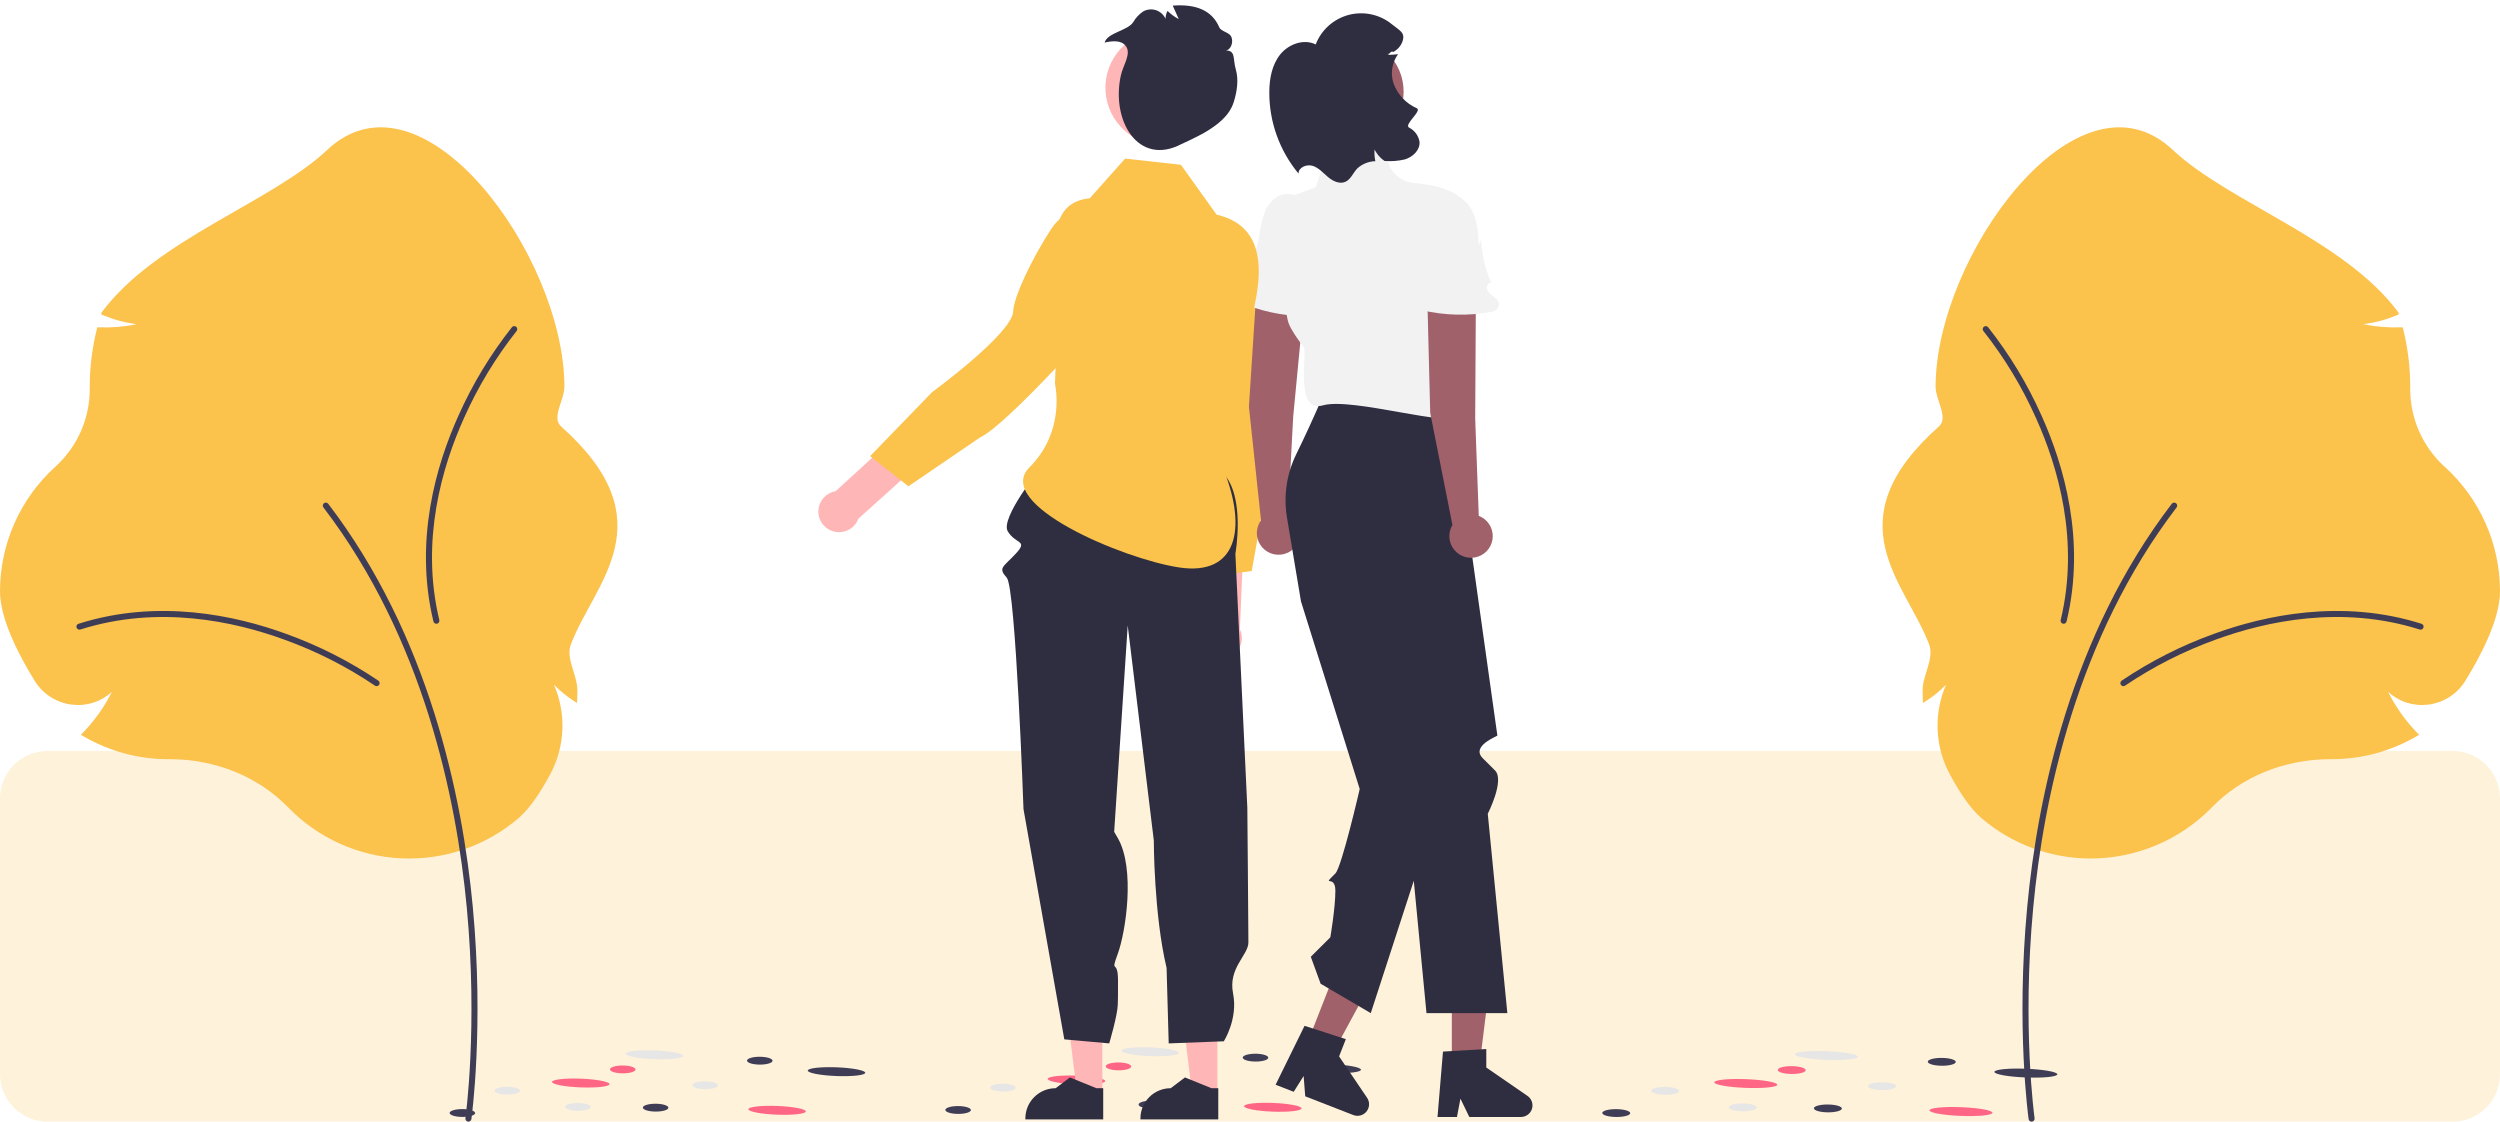
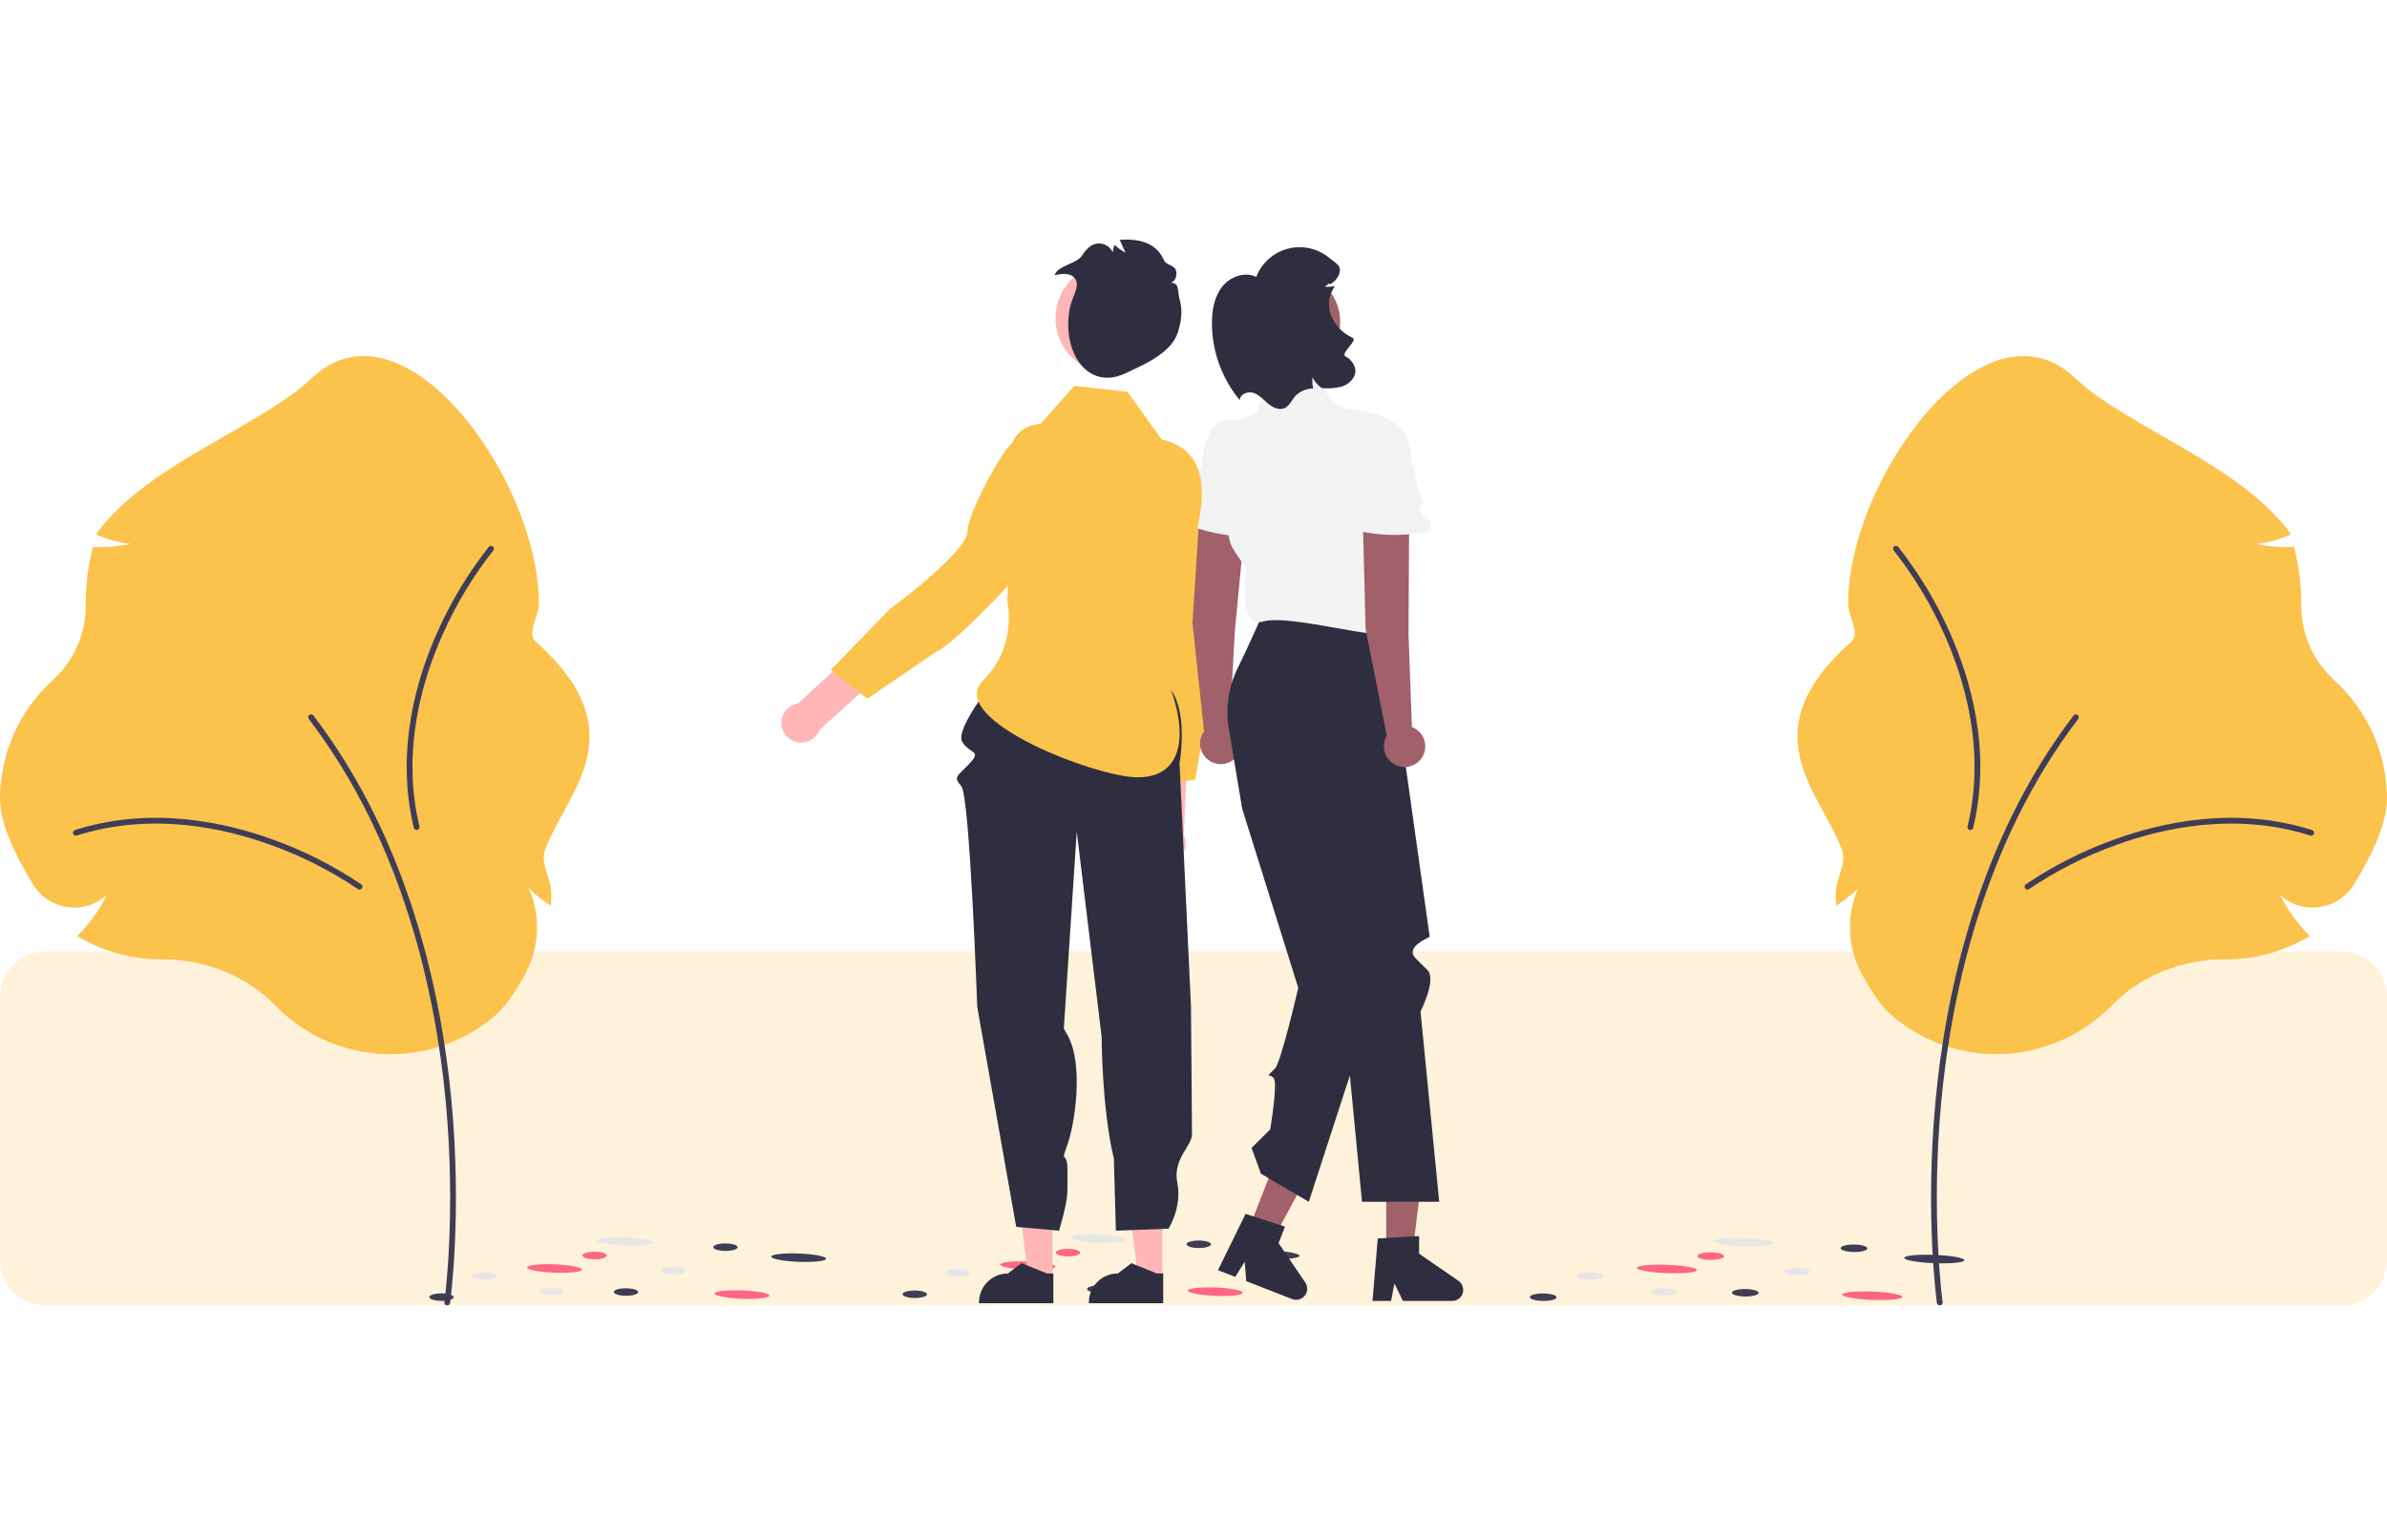
- <svg xmlns="http://www.w3.org/2000/svg" width="263" height="118" viewBox="0 0 263 118" fill="none">
+ <svg xmlns="http://www.w3.org/2000/svg" width="310" height="200" viewBox="0 0 263 118" fill="none">
  <rect y="79" width="263" height="39" rx="5" fill="#FBC24C" fill-opacity="0.21" />
  <path d="M132.361 36.568L127.558 37.651C127 40.807 127.102 53.625 127.102 53.625L126.689 65.89C126.47 66.202 126.338 66.566 126.305 66.946C126.273 67.326 126.341 67.707 126.503 68.052C126.665 68.397 126.916 68.693 127.229 68.911C127.542 69.129 127.908 69.26 128.288 69.292C128.669 69.324 129.051 69.256 129.397 69.094C129.742 68.932 130.039 68.681 130.257 68.369C130.475 68.056 130.606 67.691 130.638 67.311C130.67 66.932 130.601 66.55 130.438 66.206L131.062 51.079L132.361 36.568Z" fill="#FFB6B6" />
  <path d="M126.81 24.231C127.557 24.072 128.329 24.078 129.073 24.25C129.817 24.423 130.513 24.756 131.113 25.228C131.713 25.699 132.201 26.296 132.543 26.977C132.885 27.658 133.072 28.406 133.092 29.167L133.171 32.268C133.171 32.268 134.387 48.071 133.269 51.157L131.683 60.069L126.59 60.718L126.339 51.342C126.339 51.342 127.844 40.991 126.211 39.312C125.211 38.283 123.615 34.024 122.814 30.369C122.672 29.704 122.662 29.018 122.786 28.35C122.91 27.681 123.165 27.044 123.536 26.473C123.907 25.903 124.387 25.412 124.949 25.027C125.511 24.642 126.143 24.372 126.81 24.231V24.231Z" fill="#FBC24C" />
  <path d="M124.022 110.759C124.031 110.506 122.686 110.248 121.016 110.183C119.346 110.118 117.985 110.271 117.975 110.524C117.965 110.778 119.31 111.036 120.98 111.101C122.65 111.166 124.012 111.013 124.022 110.759Z" fill="#E6E6E6" />
  <path d="M143.173 112.539C143.183 112.285 141.838 112.027 140.168 111.962C138.498 111.897 137.136 112.05 137.126 112.303C137.117 112.557 138.462 112.815 140.132 112.88C141.802 112.945 143.163 112.792 143.173 112.539Z" fill="#3F3D56" />
  <path d="M116.27 113.733C116.279 113.48 114.934 113.221 113.264 113.156C111.594 113.092 110.233 113.244 110.223 113.498C110.213 113.751 111.558 114.009 113.228 114.074C114.898 114.139 116.26 113.987 116.27 113.733Z" fill="#FF6584" />
  <path d="M136.924 116.604C136.934 116.351 135.588 116.093 133.918 116.028C132.249 115.963 130.887 116.116 130.877 116.369C130.867 116.623 132.213 116.881 133.883 116.946C135.552 117.011 136.914 116.858 136.924 116.604Z" fill="#FF6584" />
  <path d="M106.856 114.424C106.857 114.196 106.256 114.008 105.514 114.004C104.771 114.001 104.169 114.183 104.168 114.411C104.167 114.639 104.767 114.827 105.51 114.83C106.252 114.834 106.855 114.652 106.856 114.424Z" fill="#E6E6E6" />
  <path d="M114.287 116.134C114.288 115.906 113.687 115.718 112.944 115.715C112.202 115.711 111.599 115.893 111.598 116.121C111.597 116.349 112.198 116.537 112.94 116.541C113.683 116.544 114.285 116.362 114.287 116.134Z" fill="#E6E6E6" />
  <path d="M102.138 116.777C102.139 116.549 101.538 116.361 100.795 116.357C100.053 116.354 99.45 116.536 99.449 116.764C99.448 116.992 100.049 117.18 100.791 117.183C101.534 117.187 102.136 117.005 102.138 116.777Z" fill="#3F3D56" />
  <path d="M127.678 113.854C127.679 113.626 127.078 113.438 126.336 113.435C125.594 113.431 124.991 113.613 124.99 113.841C124.989 114.069 125.59 114.257 126.332 114.261C127.074 114.264 127.677 114.082 127.678 113.854Z" fill="#E6E6E6" />
  <path d="M119.005 112.191C119.007 111.963 118.406 111.775 117.663 111.772C116.921 111.768 116.318 111.95 116.317 112.178C116.316 112.406 116.917 112.594 117.659 112.598C118.402 112.601 119.004 112.419 119.005 112.191Z" fill="#FF6584" />
  <path d="M133.423 111.271C133.424 111.043 132.823 110.855 132.081 110.851C131.338 110.848 130.736 111.03 130.734 111.258C130.733 111.486 131.334 111.674 132.077 111.677C132.819 111.681 133.422 111.499 133.423 111.271Z" fill="#3F3D56" />
  <path d="M122.466 116.213C122.467 115.985 121.866 115.797 121.124 115.793C120.381 115.79 119.779 115.972 119.778 116.2C119.776 116.428 120.377 116.616 121.12 116.619C121.862 116.623 122.465 116.441 122.466 116.213Z" fill="#3F3D56" />
  <path d="M131.387 42.781L132.431 26.638C132.477 25.954 132.791 25.316 133.305 24.861C133.819 24.406 134.491 24.171 135.178 24.206V24.206C135.532 24.225 135.88 24.315 136.199 24.471C136.518 24.628 136.801 24.848 137.032 25.117C137.263 25.387 137.436 25.701 137.542 26.039C137.647 26.378 137.683 26.734 137.645 27.087L136.045 43.822L135.502 54.032C135.924 54.237 136.273 54.566 136.5 54.975C136.728 55.384 136.824 55.853 136.775 56.318C136.726 56.784 136.535 57.223 136.227 57.576C135.919 57.929 135.51 58.179 135.055 58.292C134.6 58.405 134.121 58.376 133.683 58.208C133.246 58.039 132.87 57.741 132.609 57.353C132.347 56.965 132.211 56.506 132.22 56.038C132.229 55.57 132.382 55.116 132.658 54.738L131.387 42.781Z" fill="#A0616A" />
  <path d="M131.145 30.244C131.031 30.12 130.961 29.962 130.945 29.794C130.93 29.626 130.97 29.457 131.06 29.315C131.168 29.137 131.217 28.929 131.201 28.722C131.197 28.682 131.191 28.642 131.182 28.603C131.123 28.367 131.122 28.121 131.178 27.886C131.235 27.65 131.348 27.431 131.507 27.248C132.041 26.654 132.322 25.734 132.458 24.911C132.555 24.002 132.761 23.108 133.072 22.248C133.594 21.038 134.774 19.985 136.311 20.564C136.961 20.821 137.503 21.293 137.845 21.902C138.576 23.164 138.531 24.657 138.473 26.085L138.773 25.531C138.683 27.09 138.91 28.65 139.439 30.119C139.095 30.04 138.833 30.496 138.933 30.834C139.078 31.157 139.305 31.437 139.592 31.646C139.916 31.951 140.217 32.397 139.886 32.834C139.804 32.936 139.702 33.02 139.586 33.081C139.47 33.142 139.342 33.179 139.212 33.188C136.743 33.419 134.253 33.137 131.898 32.361C131.375 32.189 130.816 31.955 130.558 31.47C130.3 30.984 130.595 30.217 131.145 30.244Z" fill="#F2F2F2" />
  <path d="M152.732 112.576H155.585L156.942 101.599H152.732V112.576Z" fill="#A0616A" />
  <path d="M151.801 110.627L156.358 110.355V112.303L160.691 115.289C160.905 115.436 161.067 115.648 161.151 115.893C161.236 116.138 161.24 116.404 161.163 116.652C161.085 116.9 160.931 117.116 160.721 117.27C160.512 117.424 160.258 117.507 159.998 117.507H154.572L153.637 115.58L153.272 117.507H151.226L151.801 110.627Z" fill="#2F2E41" />
  <path d="M137.395 110.069L140.052 111.105L145.322 101.375L141.401 99.846L137.395 110.069Z" fill="#A0616A" />
  <path d="M137.239 107.916L141.583 109.318L140.872 111.133L143.818 115.487C143.964 115.702 144.037 115.958 144.026 116.217C144.016 116.476 143.922 116.725 143.76 116.928C143.597 117.131 143.374 117.276 143.123 117.343C142.872 117.41 142.605 117.396 142.363 117.301L137.31 115.331L137.142 113.196L136.098 114.858L134.193 114.115L137.239 107.916Z" fill="#2F2E41" />
  <path d="M139.189 41.608H152.498C152.498 41.608 157.51 77.317 157.524 77.382C157.539 77.447 154.696 78.479 155.988 79.768L157.28 81.057C158.314 82.088 156.513 85.612 156.513 85.612L158.573 106.583H150.066L145.908 63.267L151.533 84.033L144.205 106.583L138.93 103.489L137.896 100.652L139.95 98.604C139.95 98.604 140.481 95.524 140.481 93.705C140.481 91.886 138.93 93.433 140.481 91.886C141.152 91.217 143.041 83.004 143.041 83.004L136.863 63.267L135.391 54.456C135.012 52.185 135.352 49.852 136.365 47.783C137.183 46.109 138.215 43.916 139.189 41.608Z" fill="#2F2E41" />
  <path d="M138.413 19.692L139.298 17.045C139.495 16.456 139.863 15.94 140.357 15.561C140.85 15.182 141.445 14.96 142.067 14.921L142.853 14.873C143.552 14.829 144.245 15.022 144.822 15.419C145.398 15.816 145.823 16.395 146.03 17.063V17.063C146.211 17.654 146.565 18.177 147.046 18.567C147.527 18.956 148.114 19.192 148.731 19.247C151.028 19.442 154.437 20.135 154.437 22.529C154.437 26.138 150.561 35.678 151.336 36.452C152.111 37.225 153.921 40.413 152.887 41.351C152.617 41.595 152.835 42.77 152.921 43.612C153.077 45.137 142.29 41.766 139.189 42.64C136.087 43.514 137.638 36.968 137.121 36.452C136.636 35.862 136.203 35.23 135.829 34.565C135.645 34.259 135.516 33.923 135.447 33.574L134.557 29.079C134.542 29.004 134.53 28.931 134.521 28.855C134.404 27.893 133.715 21.42 136.346 20.466C139.189 19.435 138.413 19.692 138.413 19.692Z" fill="#F2F2F2" />
  <path d="M150.458 43.432L150.051 27.26C150.035 26.575 150.291 25.912 150.762 25.413C151.233 24.914 151.881 24.619 152.568 24.593C152.923 24.58 153.277 24.639 153.609 24.766C153.94 24.894 154.243 25.087 154.497 25.335C154.751 25.583 154.952 25.88 155.087 26.208C155.223 26.536 155.29 26.887 155.284 27.242L155.191 44.053L155.566 54.27C156.004 54.437 156.381 54.733 156.644 55.12C156.908 55.508 157.045 55.966 157.038 56.434C157.031 56.902 156.88 57.356 156.605 57.735C156.331 58.114 155.946 58.4 155.502 58.553C155.059 58.706 154.58 58.72 154.129 58.592C153.678 58.463 153.277 58.2 152.981 57.837C152.686 57.473 152.509 57.028 152.476 56.561C152.443 56.095 152.555 55.629 152.796 55.228L150.458 43.432Z" fill="#A0616A" />
  <path d="M148.644 30.593C148.519 30.479 148.435 30.328 148.405 30.162C148.375 29.996 148.4 29.825 148.476 29.675C148.568 29.488 148.598 29.277 148.563 29.072C148.556 29.032 148.546 28.993 148.534 28.955C148.454 28.726 148.431 28.481 148.466 28.241C148.501 28.001 148.594 27.773 148.737 27.577C149.215 26.937 149.412 25.996 149.474 25.164C149.489 24.25 149.614 23.341 149.847 22.457C150.258 21.205 151.338 20.051 152.922 20.491C153.592 20.689 154.174 21.111 154.569 21.686C155.411 22.878 155.499 24.369 155.57 25.797L155.819 25.218C155.869 26.779 156.235 28.313 156.894 29.729C156.544 29.68 156.324 30.158 156.454 30.486C156.627 30.795 156.879 31.053 157.183 31.235C157.533 31.51 157.872 31.928 157.583 32.392C157.51 32.502 157.416 32.595 157.306 32.666C157.196 32.737 157.072 32.784 156.942 32.805C154.504 33.255 151.999 33.197 149.584 32.635C149.048 32.51 148.47 32.327 148.17 31.866C147.869 31.406 148.094 30.615 148.644 30.593Z" fill="#F2F2F2" />
  <path d="M141.975 15.31C145.115 15.31 147.661 12.77 147.661 9.638C147.661 6.505 145.115 3.965 141.975 3.965C138.835 3.965 136.289 6.505 136.289 9.638C136.289 12.77 138.835 15.31 141.975 15.31Z" fill="#A0616A" />
  <path d="M136.602 18.257C136.605 17.592 137.479 17.245 138.113 17.453C138.744 17.662 139.199 18.198 139.707 18.625C140.216 19.054 140.921 19.396 141.529 19.129C142.106 18.874 142.34 18.193 142.772 17.736C143.294 17.25 143.976 16.974 144.689 16.957C144.674 16.893 144.66 16.828 144.651 16.763C144.593 16.422 144.579 16.074 144.608 15.729C144.754 16.024 144.945 16.295 145.174 16.532C145.319 16.682 145.479 16.817 145.652 16.933C146.367 16.989 147.086 16.935 147.785 16.773C148.62 16.528 149.401 15.791 149.336 14.923C149.284 14.603 149.156 14.3 148.963 14.039C148.771 13.778 148.519 13.567 148.228 13.422C147.667 13.098 149.634 11.662 149.048 11.388C148.485 11.14 147.977 10.781 147.557 10.332C147.136 9.884 146.811 9.355 146.601 8.777C146.43 8.265 146.384 7.719 146.465 7.185C146.547 6.651 146.755 6.144 147.072 5.706C147.589 5.64 145.541 5.885 146.031 5.707C145.973 5.365 145.949 5.939 145.979 5.595C146.124 5.891 146.326 5.239 146.554 5.476C146.993 5.254 147.335 4.88 147.518 4.424C147.893 3.427 147.257 3.232 146.431 2.555C145.804 2.043 145.065 1.686 144.273 1.515C143.482 1.343 142.661 1.362 141.878 1.569C141.095 1.776 140.373 2.166 139.77 2.706C139.168 3.246 138.702 3.921 138.412 4.675C137.161 4.051 135.551 4.64 134.676 5.731C133.804 6.824 133.54 8.283 133.53 9.68C133.514 12.81 134.602 15.845 136.602 18.257V18.257Z" fill="#2F2E41" />
  <path d="M115.965 114.991L113.301 114.99L112.034 104.742L115.965 104.742L115.965 114.991Z" fill="#FFB6B6" />
  <path d="M116.058 117.762L107.868 117.762V117.659C107.868 116.815 108.204 116.006 108.802 115.41C109.4 114.814 110.211 114.479 111.056 114.479H111.056L112.552 113.346L115.343 114.479H116.058L116.058 117.762Z" fill="#2F2E41" />
  <path d="M128.069 114.991L125.406 114.99L124.139 104.742L128.07 104.742L128.069 114.991Z" fill="#FFB6B6" />
  <path d="M128.163 117.762L119.973 117.762V117.659C119.973 116.815 120.309 116.006 120.907 115.41C121.504 114.814 122.315 114.479 123.161 114.479H123.161L124.657 113.346L127.448 114.479H128.163L128.163 117.762Z" fill="#2F2E41" />
  <path d="M109.489 49.195C109.489 49.195 105.185 54.52 106.02 55.901C106.854 57.282 108.199 56.804 106.854 58.25C105.509 59.697 104.971 59.714 105.912 60.779C106.854 61.844 107.672 85.12 107.672 85.12L111.965 109.341L116.689 109.766C116.689 109.766 117.571 106.805 117.592 105.658C117.614 104.511 117.614 105.51 117.614 103.132C117.614 100.754 116.764 102.596 117.592 100.333C118.421 98.07 119.454 91.404 117.592 88.163C115.731 84.921 117.194 87.765 117.194 87.765L118.636 65.799L121.38 88.41C121.38 88.41 121.38 96.192 122.725 101.827L122.947 109.766L128.744 109.545C128.744 109.545 130.256 107.194 129.719 104.511C129.181 101.827 131.332 100.486 131.332 99.144C131.332 97.802 131.219 84.968 131.219 84.968L129.962 58.25C129.962 58.25 131.063 52.183 128.643 49.768C126.222 47.353 109.489 49.195 109.489 49.195Z" fill="#2F2E41" />
  <path d="M114.645 20.858L118.36 16.685L124.23 17.336L127.988 22.583C132.141 23.536 132.907 26.924 132.178 31.113C130.719 39.49 127.119 45.346 128.756 49.479C131.24 55.753 130.036 60.581 124.089 59.702C118.143 58.822 104.441 53.013 108.303 49.16C112.166 45.307 110.984 40.385 110.984 40.385L111.424 28.557C110.73 24.801 110.837 21.251 114.645 20.858L114.645 20.858Z" fill="#FBC24C" />
  <path d="M112.861 35.184L108.723 32.522C106.074 34.335 96.972 43.383 96.972 43.383L87.905 51.676C87.529 51.739 87.175 51.9 86.881 52.142C86.586 52.385 86.361 52.701 86.228 53.058C86.094 53.415 86.058 53.8 86.121 54.176C86.185 54.552 86.347 54.904 86.59 55.198C86.834 55.491 87.15 55.716 87.508 55.848C87.866 55.981 88.253 56.017 88.63 55.953C89.006 55.889 89.359 55.727 89.653 55.484C89.947 55.241 90.171 54.925 90.304 54.567L101.567 44.421L112.861 35.184Z" fill="#FFB6B6" />
  <path d="M117.803 22.593C118.44 23.013 118.977 23.568 119.374 24.218C119.772 24.868 120.02 25.598 120.103 26.355C120.186 27.112 120.1 27.878 119.852 28.599C119.605 29.319 119.201 29.976 118.669 30.523L116.506 32.751C116.506 32.751 106.048 44.682 103.056 46.047L95.568 51.157L91.537 47.984L98.072 41.24C98.072 41.24 106.533 35.065 106.591 32.726C106.627 31.294 108.558 27.174 110.613 24.045C110.989 23.478 111.473 22.991 112.039 22.611C112.604 22.231 113.238 21.966 113.906 21.831C114.574 21.696 115.262 21.694 115.931 21.825C116.6 21.956 117.236 22.216 117.803 22.593V22.593Z" fill="#FBC24C" />
  <path d="M128.072 11.262C129.197 8.113 127.551 4.65 124.395 3.527C121.238 2.404 117.767 4.047 116.642 7.196C115.516 10.344 117.163 13.807 120.319 14.93C123.475 16.053 126.946 14.41 128.072 11.262Z" fill="#FFB6B6" />
  <path d="M119.215 2.329C119.47 1.885 119.821 1.505 120.243 1.216C120.446 1.097 120.672 1.023 120.905 0.998C121.139 0.973 121.375 0.997 121.598 1.069C121.822 1.141 122.028 1.259 122.202 1.415C122.377 1.572 122.517 1.764 122.612 1.978C122.615 1.687 122.688 1.401 122.824 1.144C123.17 1.492 123.57 1.784 124.007 2.007L123.37 0.59C125.784 0.408 127.488 1.07 128.253 2.848C128.472 3.358 129.297 3.35 129.538 3.881C129.779 4.412 129.499 5.262 128.937 5.31C130.018 5.291 129.686 6.2 130.003 7.294C130.321 8.388 130.142 9.619 129.786 10.748C129.325 12.212 128.03 13.171 126.766 13.92C125.94 14.41 124.294 15.153 124.285 15.158C119.74 17.538 116.842 12.683 117.924 7.891C118.168 6.809 119.055 5.635 118.42 4.824C117.925 4.192 116.988 4.309 116.204 4.476C116.509 3.425 118.624 3.242 119.215 2.329Z" fill="#2F2E41" />
  <path d="M195.449 111.169C195.459 110.915 193.984 110.652 192.155 110.581C190.325 110.51 188.834 110.658 188.824 110.911C188.815 111.165 190.289 111.428 192.119 111.499C193.948 111.57 195.439 111.422 195.449 111.169Z" fill="#E6E6E6" />
  <path d="M216.433 113.019C216.443 112.766 214.968 112.503 213.139 112.432C211.309 112.36 209.818 112.508 209.809 112.762C209.799 113.015 211.274 113.278 213.103 113.35C214.932 113.421 216.423 113.273 216.433 113.019Z" fill="#3F3D56" />
  <path d="M186.969 114.115C186.979 113.861 185.504 113.598 183.675 113.527C181.846 113.456 180.355 113.604 180.345 113.857C180.335 114.111 181.81 114.374 183.639 114.445C185.468 114.516 186.959 114.368 186.969 114.115Z" fill="#FF6584" />
  <path d="M209.603 117.063C209.613 116.809 208.138 116.546 206.309 116.475C204.479 116.404 202.988 116.551 202.979 116.805C202.969 117.058 204.443 117.322 206.273 117.393C208.102 117.464 209.593 117.316 209.603 117.063Z" fill="#FF6584" />
  <path d="M176.659 114.77C176.661 114.542 176.003 114.352 175.19 114.345C174.377 114.338 173.716 114.518 173.714 114.746C173.712 114.974 174.37 115.164 175.183 115.171C175.996 115.178 176.657 114.998 176.659 114.77Z" fill="#E6E6E6" />
  <path d="M184.805 116.509C184.807 116.281 184.15 116.09 183.337 116.084C182.524 116.077 181.863 116.256 181.861 116.484C181.859 116.713 182.517 116.903 183.33 116.91C184.143 116.916 184.804 116.737 184.805 116.509Z" fill="#E6E6E6" />
  <path d="M171.502 117.106C171.504 116.878 170.847 116.688 170.033 116.681C169.22 116.674 168.56 116.853 168.558 117.082C168.556 117.31 169.213 117.5 170.027 117.507C170.84 117.514 171.5 117.334 171.502 117.106Z" fill="#3F3D56" />
  <path d="M199.467 114.278C199.469 114.05 198.811 113.859 197.998 113.853C197.185 113.846 196.525 114.025 196.523 114.253C196.521 114.482 197.178 114.672 197.991 114.679C198.805 114.685 199.465 114.506 199.467 114.278Z" fill="#E6E6E6" />
  <path d="M189.961 112.582C189.963 112.354 189.306 112.164 188.492 112.157C187.679 112.15 187.019 112.33 187.017 112.558C187.015 112.786 187.672 112.976 188.486 112.983C189.299 112.99 189.959 112.811 189.961 112.582Z" fill="#FF6584" />
  <path d="M205.748 111.716C205.75 111.488 205.092 111.298 204.279 111.291C203.466 111.284 202.805 111.464 202.803 111.692C202.801 111.92 203.459 112.11 204.272 112.117C205.085 112.124 205.746 111.944 205.748 111.716Z" fill="#3F3D56" />
  <path d="M193.765 116.618C193.767 116.39 193.109 116.2 192.296 116.193C191.483 116.186 190.822 116.365 190.82 116.594C190.818 116.822 191.476 117.012 192.289 117.019C193.102 117.026 193.763 116.846 193.765 116.618Z" fill="#3F3D56" />
  <path d="M71.872 111.079C71.882 110.825 70.536 110.567 68.866 110.502C67.196 110.437 65.835 110.59 65.825 110.843C65.815 111.097 67.16 111.355 68.83 111.42C70.5 111.485 71.862 111.332 71.872 111.079Z" fill="#E6E6E6" />
  <path d="M91.023 112.858C91.033 112.604 89.688 112.346 88.018 112.281C86.348 112.216 84.986 112.369 84.977 112.623C84.967 112.876 86.312 113.134 87.982 113.199C89.652 113.264 91.013 113.111 91.023 112.858Z" fill="#3F3D56" />
  <path d="M64.12 114.052C64.129 113.799 62.784 113.54 61.114 113.476C59.444 113.411 58.083 113.563 58.073 113.817C58.063 114.07 59.408 114.329 61.078 114.393C62.748 114.458 64.11 114.306 64.12 114.052Z" fill="#FF6584" />
  <path d="M84.774 116.924C84.784 116.67 83.438 116.412 81.769 116.347C80.099 116.282 78.737 116.435 78.727 116.688C78.717 116.942 80.063 117.2 81.733 117.265C83.402 117.33 84.764 117.177 84.774 116.924Z" fill="#FF6584" />
  <path d="M54.706 114.743C54.707 114.515 54.106 114.327 53.364 114.324C52.621 114.32 52.019 114.502 52.017 114.73C52.016 114.958 52.617 115.146 53.36 115.15C54.102 115.153 54.705 114.971 54.706 114.743Z" fill="#E6E6E6" />
  <path d="M62.137 116.453C62.138 116.225 61.537 116.037 60.794 116.034C60.052 116.03 59.45 116.212 59.448 116.44C59.447 116.668 60.048 116.856 60.791 116.86C61.533 116.863 62.136 116.681 62.137 116.453Z" fill="#E6E6E6" />
  <path d="M49.988 117.096C49.989 116.868 49.388 116.68 48.645 116.676C47.903 116.673 47.3 116.855 47.299 117.083C47.298 117.311 47.899 117.499 48.642 117.502C49.384 117.506 49.986 117.324 49.988 117.096Z" fill="#3F3D56" />
  <path d="M75.528 114.173C75.529 113.945 74.928 113.758 74.186 113.754C73.444 113.75 72.841 113.932 72.84 114.161C72.839 114.389 73.44 114.576 74.182 114.58C74.924 114.584 75.527 114.402 75.528 114.173Z" fill="#E6E6E6" />
  <path d="M66.856 112.51C66.857 112.282 66.256 112.094 65.513 112.091C64.771 112.087 64.168 112.269 64.167 112.497C64.166 112.726 64.767 112.913 65.509 112.917C66.252 112.92 66.854 112.738 66.856 112.51Z" fill="#FF6584" />
  <path d="M81.273 111.59C81.274 111.362 80.673 111.174 79.931 111.171C79.188 111.167 78.586 111.349 78.585 111.577C78.583 111.805 79.184 111.993 79.927 111.997C80.669 112 81.272 111.818 81.273 111.59Z" fill="#3F3D56" />
  <path d="M70.316 116.532C70.317 116.304 69.716 116.116 68.974 116.113C68.231 116.109 67.629 116.291 67.628 116.519C67.627 116.747 68.227 116.935 68.97 116.939C69.712 116.942 70.315 116.76 70.316 116.532Z" fill="#3F3D56" />
  <path d="M219.971 90.318C215.749 90.318 211.667 88.814 208.459 86.077C207.388 85.163 206.248 83.574 205.069 81.355C204.317 79.925 203.896 78.346 203.836 76.733C203.777 75.119 204.081 73.513 204.726 72.032C204.104 72.663 203.417 73.226 202.675 73.711L202.3 73.96L202.278 73.511C202.264 73.219 202.257 72.928 202.257 72.647C202.257 70.986 203.515 69.302 202.935 67.767C200.488 61.299 192.728 54.871 203.975 44.861C205.015 43.935 203.625 42.083 203.625 40.682C203.625 26.952 218.58 6.355 228.591 15.782C234.434 21.284 246.609 25.192 252.293 32.846L252.369 33.072L252.147 33.162C251.011 33.638 249.815 33.956 248.592 34.105C249.896 34.37 251.226 34.482 252.556 34.437L252.762 34.429L252.812 34.629C253.307 36.609 253.557 38.642 253.556 40.682L253.556 40.903C253.551 42.453 253.874 43.986 254.503 45.403C255.132 46.82 256.054 48.089 257.208 49.127C259.03 50.785 260.486 52.803 261.484 55.053C262.481 57.303 262.997 59.736 263 62.196C263 65.107 261.017 68.928 259.353 71.621C258.932 72.307 258.36 72.889 257.681 73.323C257.001 73.757 256.233 74.031 255.432 74.127C254.673 74.222 253.903 74.15 253.175 73.916C252.448 73.681 251.781 73.29 251.221 72.77C252.009 74.349 253.035 75.799 254.264 77.067L254.491 77.3L254.209 77.464C251.501 79.04 248.421 79.869 245.286 79.868L245.102 79.868C240.343 79.868 235.824 81.707 232.707 84.915C231.051 86.616 229.072 87.97 226.885 88.898C224.698 89.826 222.347 90.309 219.971 90.318V90.318Z" fill="#FBC24C" />
  <path d="M213.724 118C213.647 118 213.573 117.972 213.516 117.922C213.458 117.872 213.42 117.803 213.409 117.727C213.396 117.632 212.07 108.094 213.261 95.417C214.36 83.71 217.891 66.848 228.469 52.999C228.494 52.966 228.526 52.938 228.562 52.917C228.598 52.895 228.638 52.882 228.68 52.876C228.721 52.87 228.764 52.873 228.804 52.883C228.845 52.894 228.883 52.913 228.916 52.938C228.949 52.963 228.977 52.995 228.998 53.031C229.02 53.067 229.033 53.107 229.039 53.149C229.044 53.19 229.042 53.233 229.031 53.273C229.02 53.313 229.001 53.351 228.976 53.384C218.489 67.114 214.987 83.852 213.895 95.477C212.711 108.08 214.026 117.543 214.04 117.637C214.046 117.683 214.043 117.728 214.03 117.772C214.017 117.816 213.995 117.856 213.965 117.891C213.935 117.925 213.898 117.953 213.856 117.971C213.815 117.99 213.77 118 213.724 118V118Z" fill="#3F3D56" />
  <path d="M223.382 72.183C223.315 72.183 223.25 72.162 223.195 72.123C223.141 72.083 223.1 72.027 223.079 71.964C223.058 71.9 223.058 71.831 223.079 71.767C223.1 71.703 223.141 71.648 223.195 71.608C226.209 69.573 229.465 67.919 232.888 66.686C238.236 64.733 246.368 62.962 254.74 65.62C254.78 65.632 254.817 65.653 254.849 65.68C254.881 65.707 254.907 65.74 254.926 65.777C254.946 65.814 254.957 65.854 254.961 65.896C254.964 65.937 254.96 65.979 254.947 66.019C254.934 66.059 254.914 66.096 254.887 66.128C254.86 66.159 254.827 66.186 254.79 66.205C254.753 66.224 254.712 66.236 254.67 66.239C254.629 66.243 254.587 66.238 254.547 66.225C246.346 63.622 238.362 65.363 233.107 67.283C229.739 68.495 226.535 70.121 223.57 72.122C223.515 72.162 223.45 72.183 223.382 72.183V72.183Z" fill="#3F3D56" />
  <path d="M208.584 34.648C208.579 34.581 208.595 34.514 208.631 34.457C208.666 34.4 208.719 34.356 208.781 34.33C208.844 34.305 208.912 34.3 208.978 34.316C209.043 34.332 209.102 34.368 209.145 34.42C211.397 37.272 213.285 40.393 214.764 43.71C217.102 48.891 219.458 56.855 217.404 65.376C217.394 65.417 217.376 65.456 217.352 65.489C217.327 65.523 217.296 65.552 217.261 65.574C217.225 65.596 217.185 65.61 217.144 65.617C217.102 65.624 217.06 65.622 217.019 65.612C216.979 65.602 216.94 65.585 216.906 65.56C216.872 65.535 216.844 65.504 216.822 65.469C216.8 65.433 216.785 65.393 216.779 65.352C216.773 65.311 216.774 65.268 216.784 65.228C218.797 56.881 216.481 49.061 214.183 43.971C212.729 40.707 210.872 37.636 208.658 34.83C208.614 34.778 208.588 34.715 208.584 34.648V34.648Z" fill="#3F3D56" />
  <path d="M30.293 84.915C27.175 81.707 22.657 79.868 17.898 79.868L17.714 79.868C14.579 79.869 11.499 79.04 8.791 77.464L8.509 77.3L8.736 77.067C9.965 75.799 10.991 74.349 11.779 72.77C11.219 73.29 10.552 73.681 9.825 73.916C9.097 74.15 8.327 74.222 7.568 74.127C6.767 74.031 5.999 73.757 5.319 73.323C4.64 72.889 4.068 72.307 3.647 71.621C1.983 68.928 0 65.107 0 62.196C0.003 59.736 0.519 57.303 1.516 55.053C2.514 52.803 3.97 50.785 5.792 49.127C6.946 48.089 7.868 46.82 8.497 45.403C9.126 43.986 9.449 42.453 9.444 40.903L9.444 40.682C9.443 38.642 9.693 36.609 10.188 34.629L10.238 34.429L10.444 34.437C11.774 34.482 13.104 34.37 14.408 34.105C13.185 33.956 11.989 33.638 10.853 33.162L10.631 33.073L10.707 32.846C16.391 25.192 28.566 21.284 34.409 15.782C44.42 6.355 59.375 26.952 59.375 40.682C59.375 42.083 57.985 43.935 59.025 44.861C70.272 54.871 62.512 61.299 60.065 67.767C59.485 69.302 60.743 70.986 60.743 72.647C60.743 72.928 60.736 73.219 60.722 73.511L60.7 73.96L60.325 73.711C59.584 73.226 58.896 72.663 58.274 72.032C58.919 73.513 59.223 75.119 59.164 76.733C59.104 78.346 58.683 79.925 57.931 81.355C56.752 83.574 55.612 85.163 54.541 86.077C51.113 89.004 46.693 90.514 42.186 90.298C37.679 90.082 33.425 88.156 30.293 84.915L30.293 84.915Z" fill="#FBC24C" />
  <path d="M49.276 118C49.352 118 49.426 117.972 49.484 117.922C49.542 117.872 49.58 117.803 49.591 117.727C49.604 117.632 50.93 108.094 49.739 95.417C48.64 83.71 45.109 66.848 34.531 52.999C34.506 52.966 34.474 52.938 34.438 52.917C34.402 52.895 34.362 52.882 34.32 52.876C34.279 52.87 34.236 52.873 34.196 52.883C34.155 52.894 34.117 52.913 34.084 52.938C34.051 52.963 34.023 52.995 34.002 53.031C33.98 53.067 33.967 53.107 33.961 53.149C33.956 53.19 33.958 53.233 33.969 53.273C33.98 53.313 33.999 53.351 34.024 53.384C44.511 67.114 48.013 83.852 49.105 95.477C50.289 108.08 48.974 117.543 48.96 117.637C48.954 117.683 48.957 117.728 48.97 117.772C48.983 117.816 49.005 117.856 49.035 117.891C49.065 117.925 49.102 117.953 49.144 117.971C49.185 117.99 49.23 118 49.276 118V118Z" fill="#3F3D56" />
  <path d="M39.617 72.183C39.685 72.183 39.75 72.162 39.805 72.123C39.859 72.083 39.9 72.027 39.921 71.964C39.941 71.9 39.941 71.831 39.921 71.767C39.9 71.703 39.859 71.648 39.805 71.608C36.791 69.573 33.535 67.919 30.112 66.686C24.764 64.733 16.632 62.962 8.26 65.62C8.179 65.645 8.112 65.702 8.074 65.777C8.035 65.852 8.027 65.939 8.053 66.019C8.079 66.099 8.135 66.166 8.21 66.205C8.285 66.244 8.373 66.251 8.453 66.225C16.654 63.622 24.638 65.363 29.893 67.283C33.261 68.495 36.465 70.121 39.431 72.122C39.485 72.162 39.55 72.183 39.617 72.183V72.183Z" fill="#3F3D56" />
  <path d="M54.416 34.648C54.421 34.581 54.405 34.514 54.369 34.457C54.334 34.4 54.281 34.356 54.219 34.33C54.157 34.305 54.088 34.3 54.022 34.316C53.957 34.332 53.898 34.368 53.855 34.42C51.603 37.272 49.715 40.393 48.236 43.71C45.898 48.891 43.542 56.855 45.596 65.376C45.606 65.417 45.624 65.456 45.648 65.489C45.673 65.523 45.704 65.552 45.739 65.574C45.775 65.596 45.815 65.61 45.856 65.617C45.898 65.624 45.94 65.622 45.981 65.612C46.022 65.602 46.06 65.585 46.094 65.56C46.128 65.535 46.156 65.504 46.178 65.469C46.2 65.433 46.215 65.393 46.221 65.352C46.227 65.311 46.226 65.268 46.216 65.228C44.203 56.881 46.519 49.061 48.817 43.971C50.271 40.707 52.127 37.636 54.342 34.83C54.386 34.778 54.411 34.715 54.416 34.648V34.648Z" fill="#3F3D56" />
</svg>
